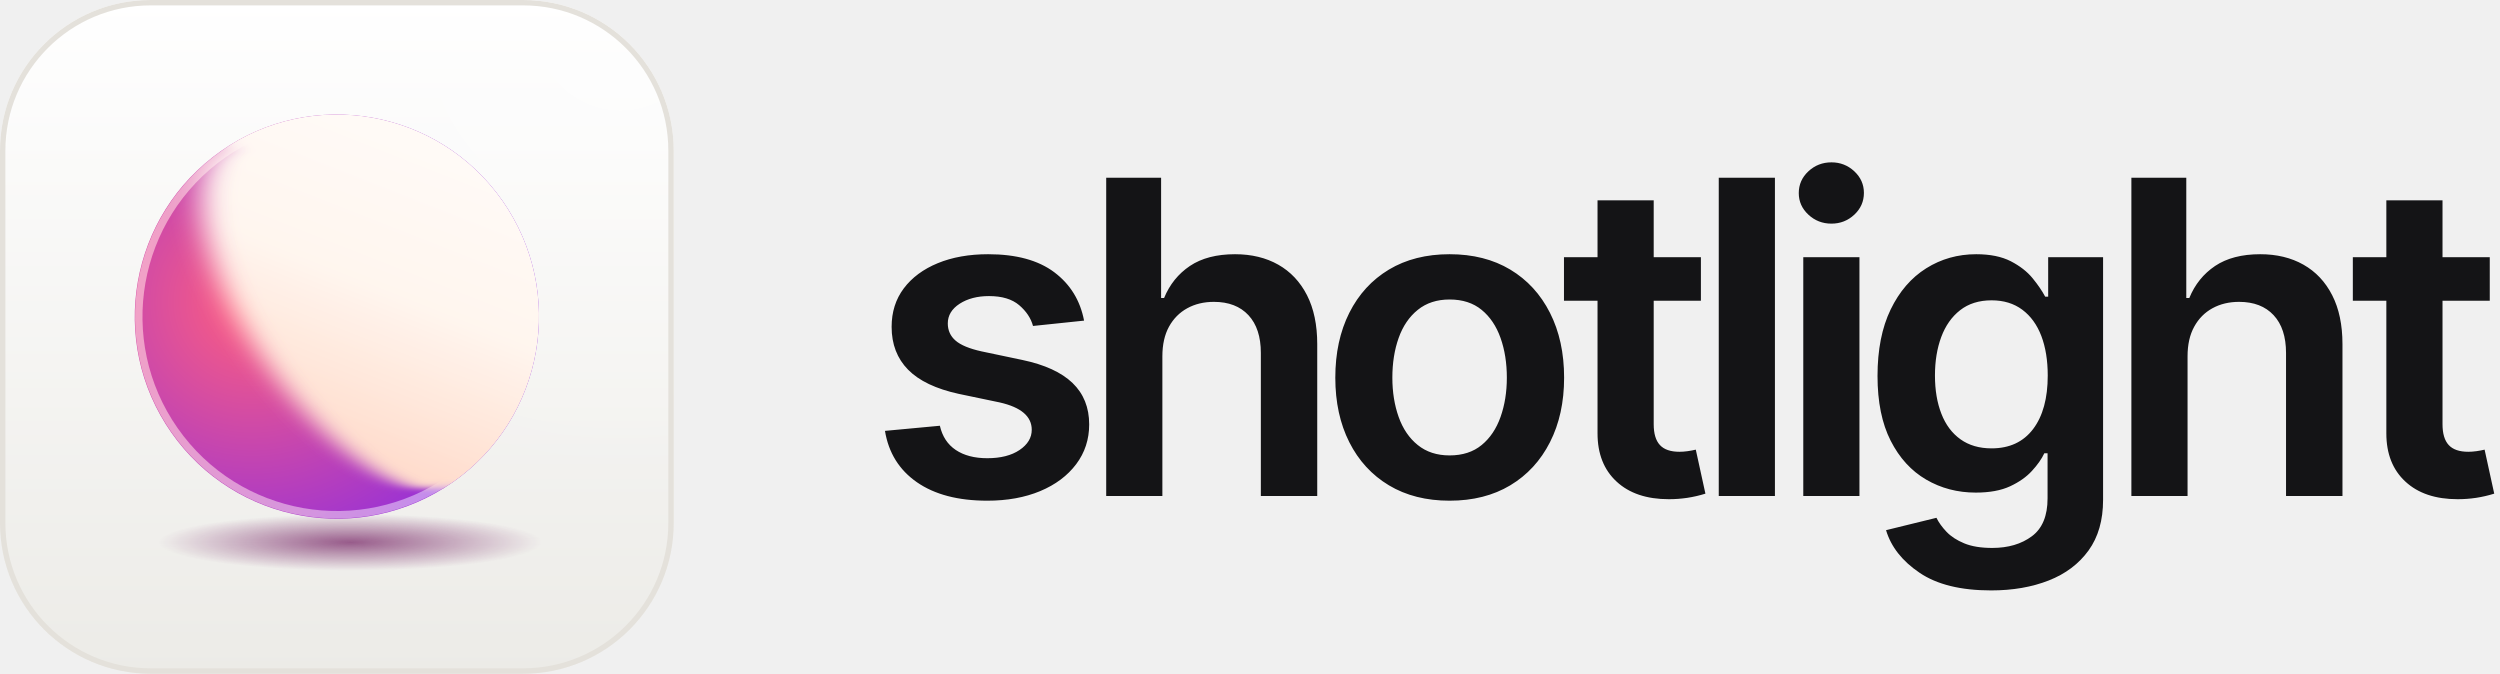
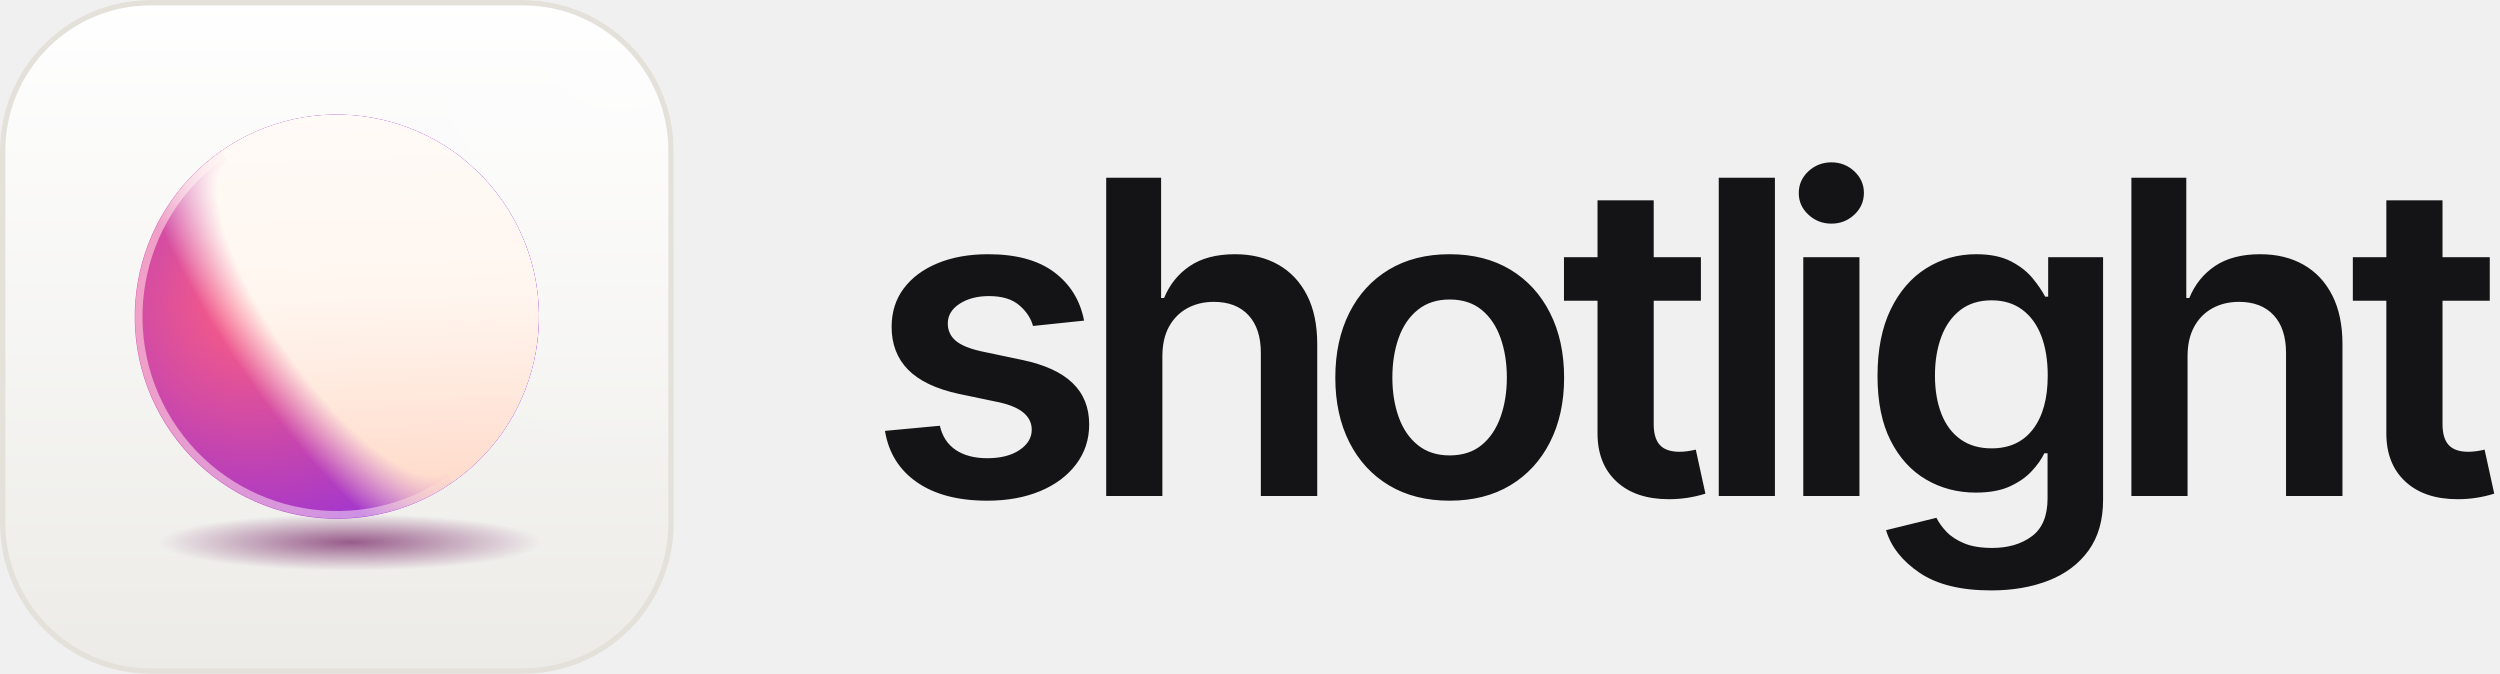
<svg xmlns="http://www.w3.org/2000/svg" viewBox="0 -113.38 571.46 154.00">
  <svg x="0" y="-113.38" width="154" height="154" viewBox="0 0 100 100">
    <defs>
      <linearGradient id="wlightlbg" x1="0" y1="0" x2="0" y2="1">
        <stop offset="0" stop-color="#ffffff" />
        <stop offset="1" stop-color="#ecebe7" />
      </linearGradient>
      <radialGradient id="wlightlgw" cx=".92" cy=".04" r=".75">
        <stop offset="0" stop-color="#fff" stop-opacity=".2" />
        <stop offset="1" stop-color="#fff" stop-opacity="0" />
      </radialGradient>
      <linearGradient id="wlightlgl" x1="0" y1="0" x2="0" y2="1">
        <stop offset="0" stop-color="#fff" stop-opacity=".22" />
        <stop offset=".5" stop-color="#fff" stop-opacity="0" />
      </linearGradient>
      <radialGradient id="wlightlsp" cx=".35" cy=".35" r=".75">
        <stop offset="0" stop-color="#ff5f7e" />
        <stop offset="1" stop-color="#8a2be2" />
      </radialGradient>
-       <linearGradient id="wlightllt" x1="1" y1="0" x2="0" y2="1">
+       <linearGradient id="wlightllt" gradientUnits="userSpaceOnUse" x1="90" y1="7" x2="37.400" y2="87">
        <stop offset="0" stop-color="#ffffff" />
        <stop offset=".55" stop-color="#fff6ef" />
        <stop offset="1" stop-color="#ffcdb8" />
      </linearGradient>
      <radialGradient id="wlightlfl" cx=".5" cy=".5" r=".5">
        <stop offset="0" stop-color="#7a2a6a" stop-opacity=".75" />
        <stop offset="1" stop-color="#7a2a6a" stop-opacity="0" />
      </radialGradient>
      <linearGradient id="wlightlrm" x1="0" y1="0" x2="1" y2="1">
        <stop offset="0" stop-color="#ffb0c2" />
        <stop offset="1" stop-color="#b48cff" />
      </linearGradient>
      <clipPath id="wlightlcl">
        <circle cx="50" cy="47" r="30" />
      </clipPath>
-       <filter id="wlightlbl" x="-20%" y="-20%" width="140%" height="140%">
-         <feGaussianBlur stdDeviation="1.6" />
-       </filter>
+       <radialGradient id="wlightlmg">
+         <stop offset="0" stop-color="#fff" />
+         <stop offset="0.562" stop-color="#fff" />
+         <stop offset="1" stop-color="#000" />
+       </radialGradient>
+       <mask id="wlightlmk" maskUnits="userSpaceOnUse" x="10" y="7" width="80" height="80">
+         <ellipse cx="50" cy="47" rx="16.128" ry="49.920" fill="url(#wlightlmg)" />
+         <rect x="50" y="7" width="40" height="80" fill="#fff" />
+       </mask>
    </defs>
    <rect width="100" height="100" rx="22.37" fill="url(#wlightlbg)" />
    <rect width="100" height="100" rx="22.37" fill="url(#wlightlgw)" />
    <rect x=".5" y=".5" width="99" height="99" rx="22.37" fill="none" stroke="url(#wlightlgl)" />
    <rect x=".4" y=".4" width="99.2" height="99.2" rx="21.97" fill="none" stroke="#e4e1db" stroke-width="0.8" />
    <ellipse cx="52" cy="80.5" rx="28.5" ry="4.2" fill="url(#wlightlfl)" />
    <g transform="rotate(-35 50 47)">
      <circle cx="50" cy="47" r="30" fill="url(#wlightlsp)" />
      <circle cx="50" cy="47" r="29.4" fill="none" stroke="url(#wlightlrm)" stroke-width="1.1" opacity=".9" />
      <g clip-path="url(#wlightlcl)">
-         <path d="M50 7H90V87H50V77A12.6 30 0 0 1 50 17Z" fill="url(#wlightllt)" filter="url(#wlightlbl)" />
+         <rect x="10" y="7" width="80" height="80" fill="url(#wlightllt)" mask="url(#wlightlmk)" />
      </g>
    </g>
  </svg>
  <path transform="translate(200 0)" fill="#141416" d="M47.80-40.09L47.80-40.09L36.13-38.87Q35.40-41.55 32.96-43.63Q30.52-45.70 26.07-45.70L26.07-45.70Q22.07-45.70 19.36-43.95Q16.65-42.19 16.65-39.45L16.65-39.45Q16.65-37.06 18.43-35.52Q20.21-33.98 24.37-33.06L24.37-33.06L33.69-31.10Q41.36-29.49 45.17-25.83Q48.97-22.17 48.97-16.36L48.97-16.36Q48.97-11.23 46.00-7.28Q43.02-3.32 37.77-1.12Q32.52 1.07 25.68 1.07L25.68 1.07Q15.67 1.07 9.59-3.15Q3.52-7.37 2.29-14.89L2.29-14.89L14.84-16.06Q15.67-12.40 18.48-10.52Q21.29-8.64 25.68-8.64L25.68-8.64Q30.27-8.64 33.06-10.52Q35.84-12.40 35.84-15.14L35.84-15.14Q35.84-19.73 28.52-21.39L28.52-21.39L19.19-23.34Q11.33-25.05 7.57-28.88Q3.81-32.71 3.81-38.67L3.81-38.67Q3.81-43.75 6.59-47.46Q9.38-51.17 14.36-53.22Q19.34-55.27 25.88-55.27L25.88-55.27Q35.50-55.27 40.99-51.15Q46.48-47.02 47.80-40.09ZM65.70-31.93L65.70-31.93L65.70 0L52.86 0L52.86-72.75L65.41-72.75L65.41-45.26L66.09-45.26Q68.00-49.90 72-52.59Q76.00-55.27 82.30-55.27L82.30-55.27Q87.97-55.27 92.19-52.88Q96.41-50.49 98.76-45.90Q101.10-41.31 101.10-34.72L101.10-34.72L101.10 0L88.21 0L88.21-32.71Q88.21-38.28 85.38-41.33Q82.55-44.38 77.47-44.38L77.47-44.38Q74.05-44.38 71.39-42.92Q68.73-41.46 67.21-38.70Q65.70-35.94 65.70-31.93ZM131.35 1.07L131.35 1.07Q123.35 1.07 117.49-2.44Q111.63-5.96 108.43-12.30Q105.23-18.65 105.23-27.05L105.23-27.05Q105.23-35.50 108.43-41.87Q111.63-48.24 117.49-51.76Q123.35-55.27 131.35-55.27L131.35-55.27Q139.36-55.27 145.22-51.76Q151.08-48.24 154.30-41.87Q157.53-35.50 157.53-27.05L157.53-27.05Q157.53-18.65 154.30-12.30Q151.08-5.96 145.22-2.44Q139.36 1.07 131.35 1.07ZM131.35-9.28L131.35-9.28Q135.80-9.28 138.68-11.65Q141.56-14.01 143.00-18.07Q144.44-22.12 144.44-27.05L144.44-27.05Q144.44-32.08 143.00-36.13Q141.56-40.19 138.68-42.55Q135.80-44.92 131.35-44.92L131.35-44.92Q127.01-44.92 124.08-42.55Q121.15-40.19 119.71-36.13Q118.27-32.08 118.27-27.05L118.27-27.05Q118.27-22.12 119.71-18.07Q121.15-14.01 124.08-11.65Q127.01-9.28 131.35-9.28ZM157.50-54.59L188.80-54.59L188.80-44.63L157.50-44.63L157.50-54.59ZM165.17-14.31L165.17-67.58L178.01-67.58L178.01-16.41Q178.01-13.18 179.43-11.65Q180.84-10.11 183.92-10.11L183.92-10.11Q184.75-10.11 185.78-10.25Q186.80-10.40 187.63-10.60L187.63-10.60L189.83-0.54Q187.78 0.10 185.68 0.42Q183.58 0.73 181.48 0.73L181.48 0.73Q173.86 0.73 169.52-3.30Q165.17-7.32 165.17-14.31L165.17-14.31ZM192.88-72.75L205.72-72.75L205.72 0L192.88 0L192.88-72.75ZM225.04 0L212.20 0L212.20-54.59L225.04-54.59L225.04 0ZM218.64-62.26L218.64-62.26Q215.57-62.26 213.37-64.31Q211.17-66.36 211.17-69.24L211.17-69.24Q211.17-72.17 213.37-74.22Q215.57-76.27 218.64-76.27L218.64-76.27Q221.67-76.27 223.87-74.22Q226.06-72.17 226.06-69.29L226.06-69.29Q226.06-66.36 223.87-64.31Q221.67-62.26 218.64-62.26ZM255.14 21.58L255.14 21.58Q244.74 21.58 238.79 17.55Q232.83 13.53 231.12 7.81L231.12 7.81L242.64 4.98Q243.43 6.59 244.94 8.18Q246.45 9.77 248.99 10.82Q251.53 11.87 255.39 11.87L255.39 11.87Q260.86 11.87 264.45 9.20Q268.04 6.54 268.04 0.54L268.04 0.54L268.04-9.77L267.30-9.77Q266.38-7.81 264.47-5.74Q262.57-3.66 259.47-2.22Q256.37-0.78 251.63-0.78L251.63-0.78Q245.38-0.78 240.28-3.76Q235.17-6.74 232.17-12.65Q229.17-18.55 229.17-27.44L229.17-27.44Q229.17-36.43 232.17-42.63Q235.17-48.83 240.30-52.05Q245.43-55.27 251.73-55.27L251.73-55.27Q256.51-55.27 259.64-53.66Q262.76-52.05 264.62-49.78Q266.47-47.51 267.50-45.56L267.50-45.56L268.18-45.56L268.18-54.59L280.73-54.59L280.73 0.88Q280.73 7.86 277.41 12.45Q274.09 17.04 268.30 19.31Q262.52 21.58 255.14 21.58ZM255.24-10.89L255.24-10.89Q261.39-10.89 264.74-15.31Q268.08-19.73 268.08-27.54L268.08-27.54Q268.08-32.71 266.62-36.57Q265.15-40.43 262.27-42.58Q259.39-44.73 255.24-44.73L255.24-44.73Q250.95-44.73 248.06-42.48Q245.18-40.23 243.74-36.35Q242.30-32.47 242.30-27.54L242.30-27.54Q242.30-22.56 243.77-18.80Q245.23-15.04 248.14-12.96Q251.04-10.89 255.24-10.89ZM300.04-31.93L300.04-31.93L300.04 0L287.20 0L287.20-72.75L299.75-72.75L299.75-45.26L300.44-45.26Q302.34-49.90 306.34-52.59Q310.35-55.27 316.65-55.27L316.65-55.27Q322.31-55.27 326.53-52.88Q330.76-50.49 333.10-45.90Q335.45-41.31 335.45-34.72L335.45-34.72L335.45 0L322.55 0L322.55-32.71Q322.55-38.28 319.72-41.33Q316.89-44.38 311.81-44.38L311.81-44.38Q308.39-44.38 305.73-42.92Q303.07-41.46 301.56-38.70Q300.04-35.94 300.04-31.93ZM337.82-54.59L369.12-54.59L369.12-44.63L337.82-44.63L337.82-54.59ZM345.48-14.31L345.48-67.58L358.32-67.58L358.32-16.41Q358.32-13.18 359.74-11.65Q361.16-10.11 364.23-10.11L364.23-10.11Q365.06-10.11 366.09-10.25Q367.11-10.40 367.94-10.60L367.94-10.60L370.14-0.54Q368.09 0.10 365.99 0.42Q363.89 0.73 361.79 0.73L361.79 0.73Q354.17 0.73 349.83-3.30Q345.48-7.32 345.48-14.31L345.48-14.31Z" />
</svg>
